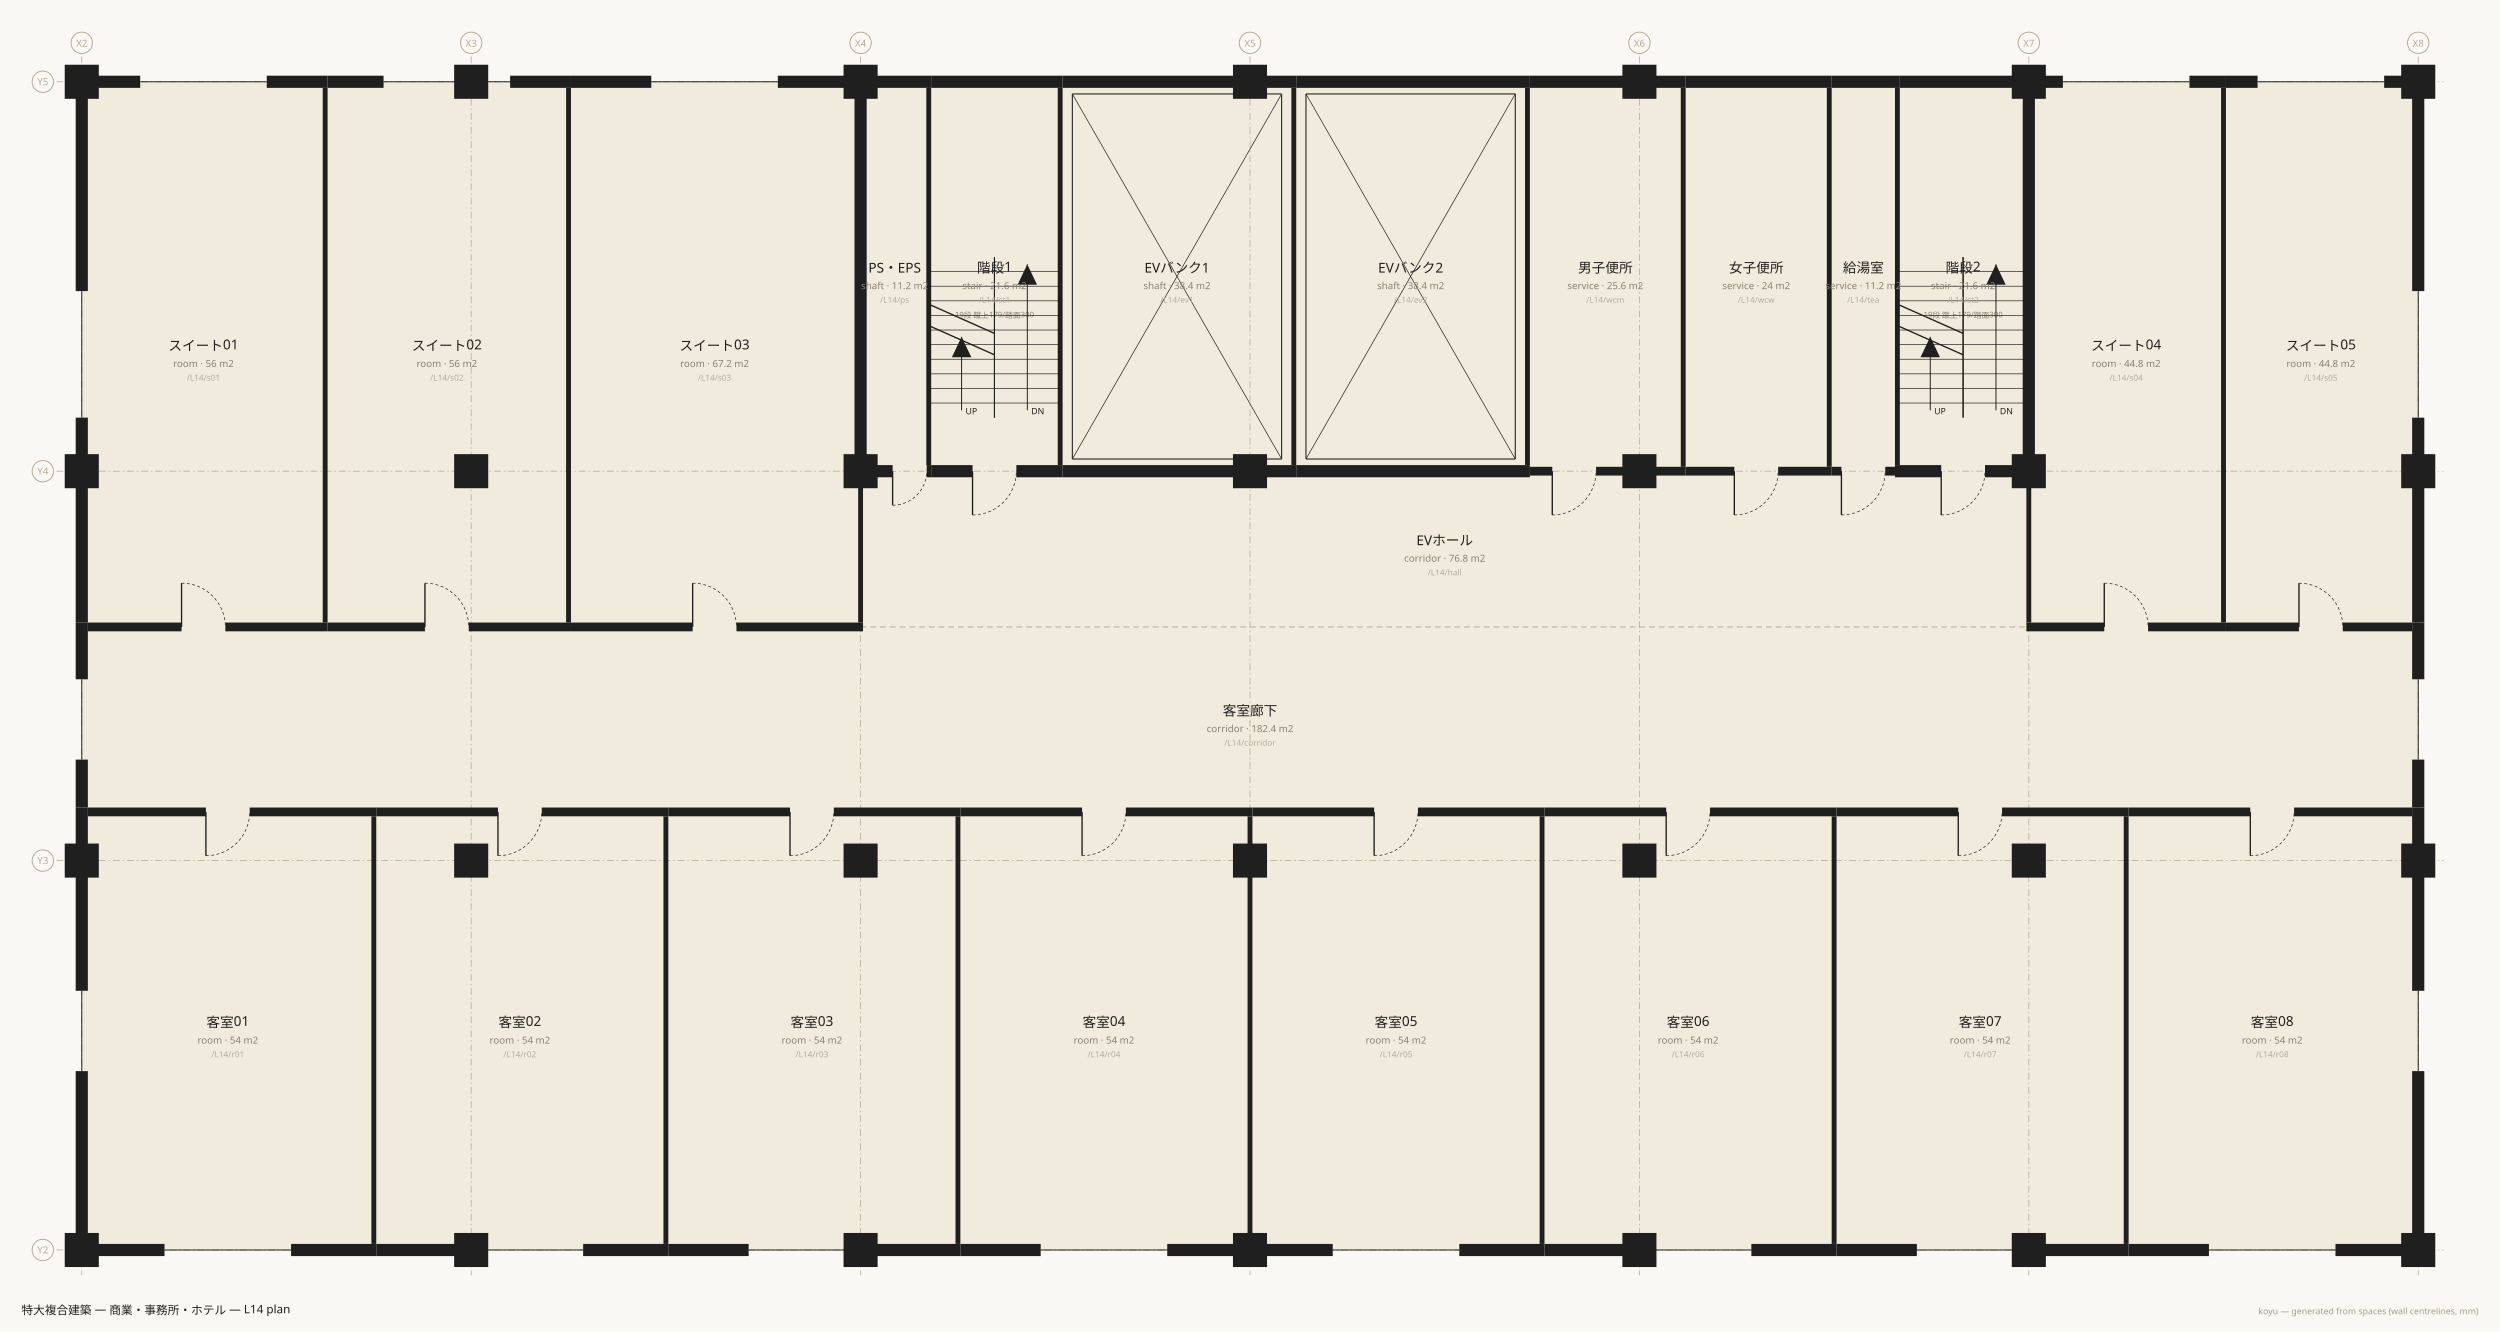
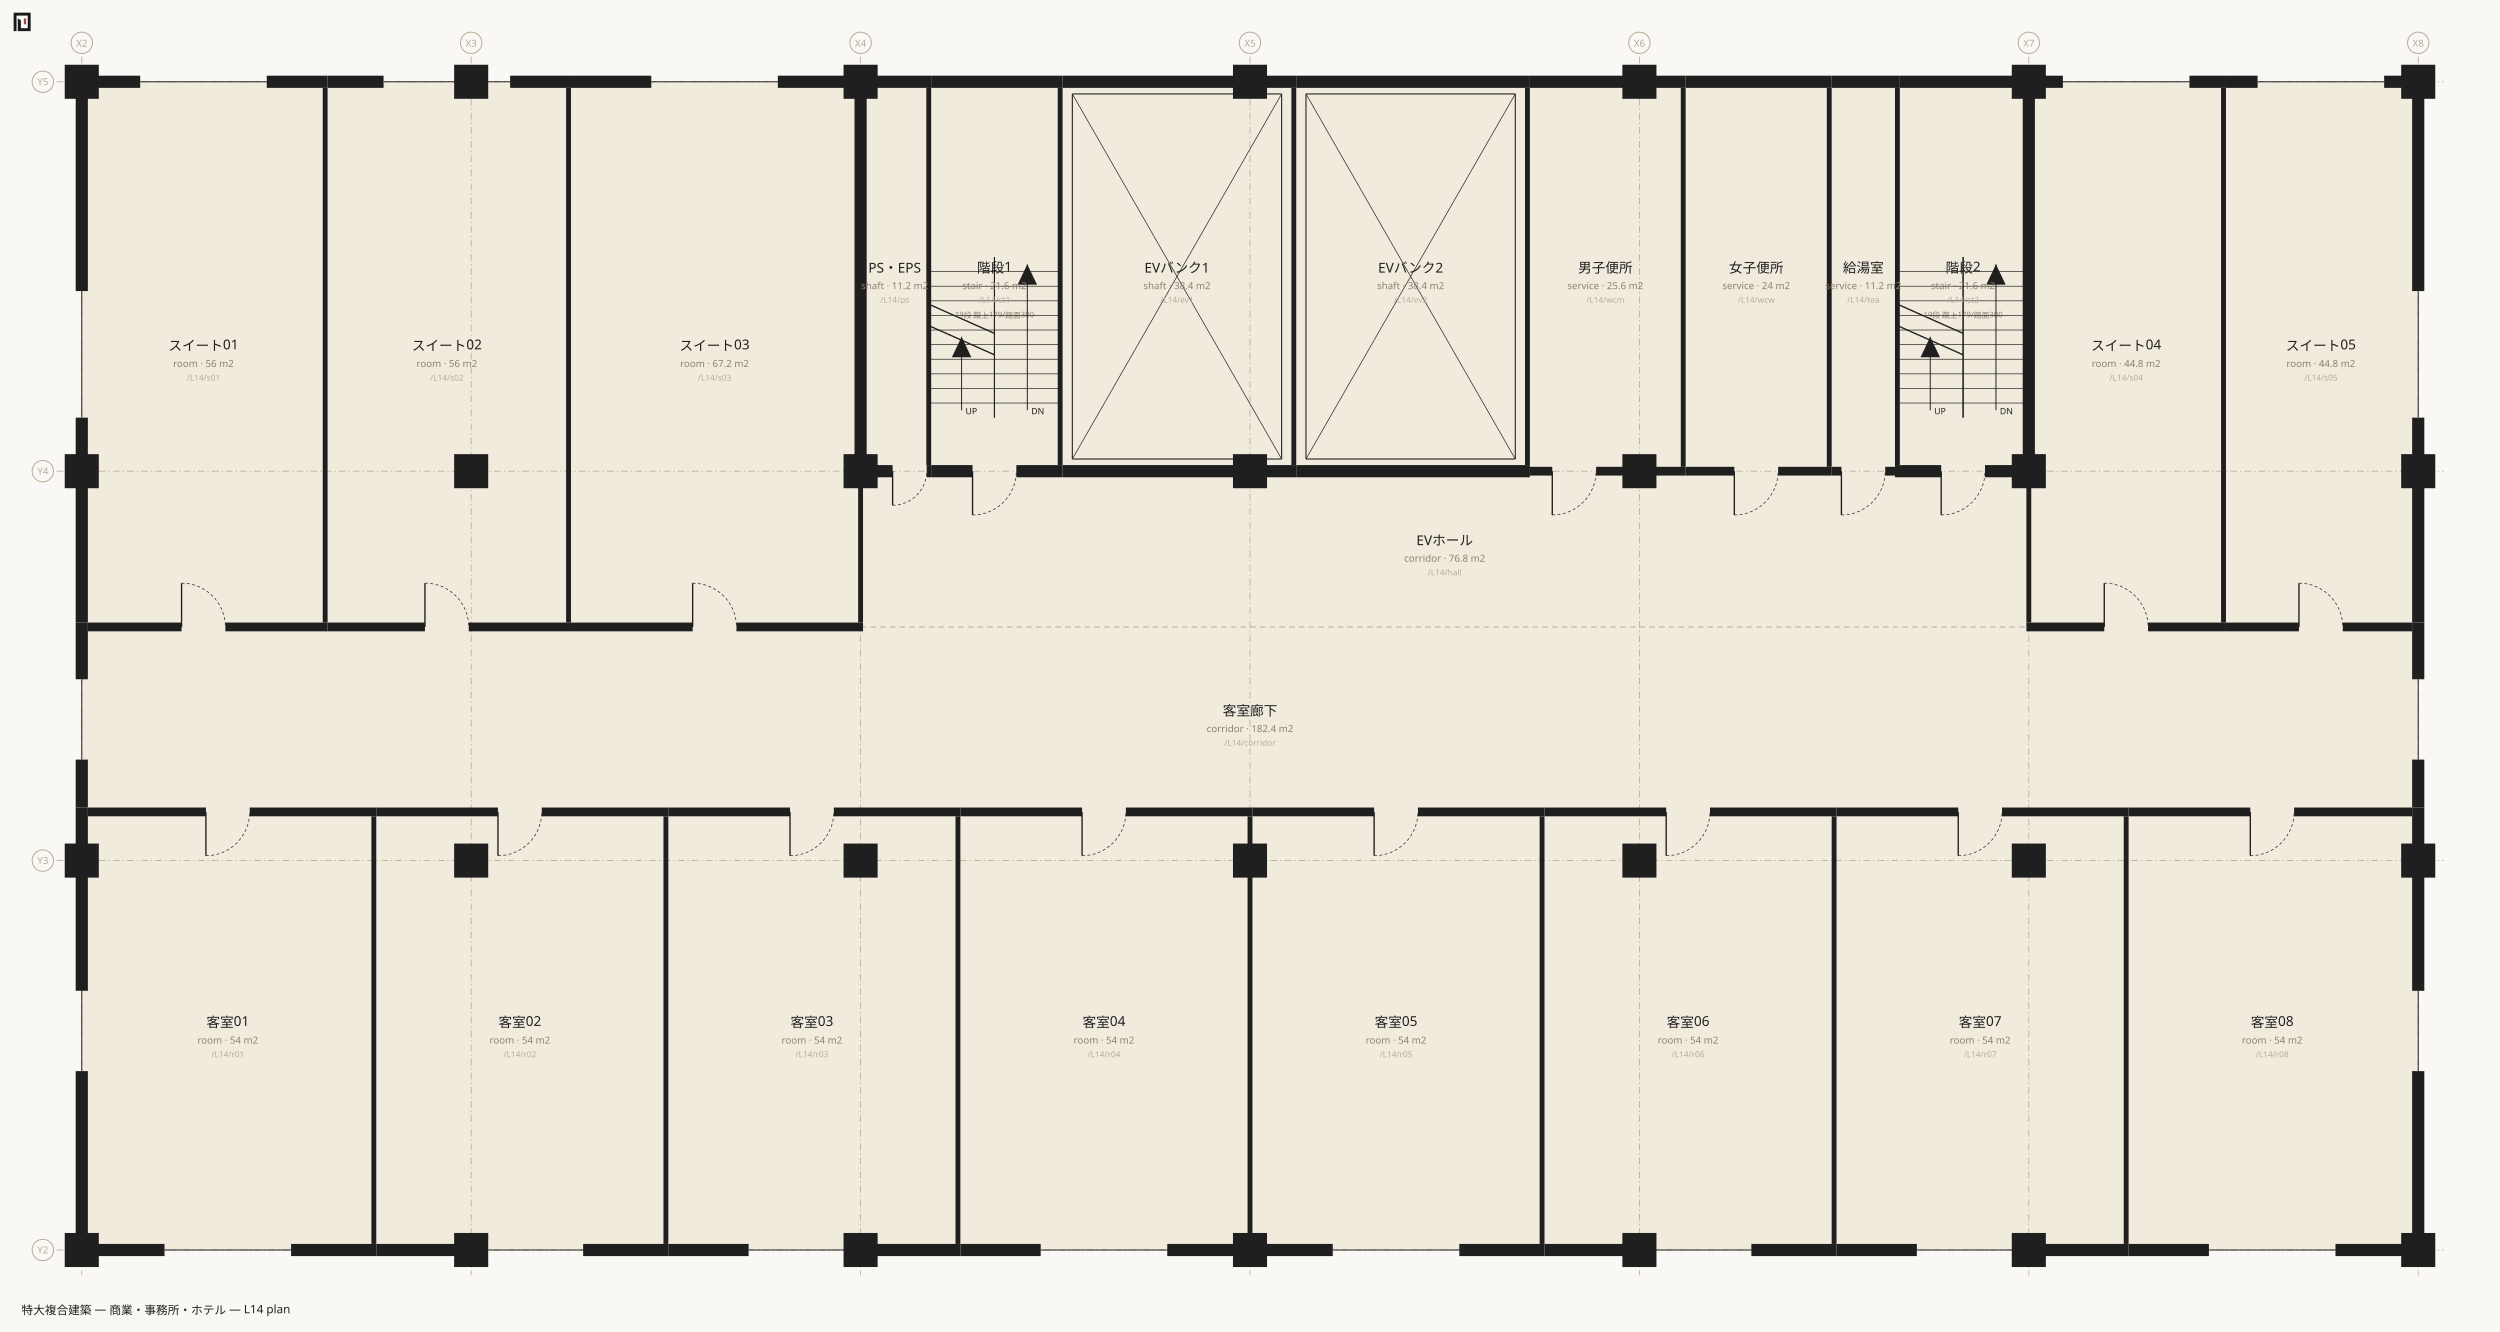
<svg xmlns="http://www.w3.org/2000/svg" width="2568" height="1368" viewBox="0 0 2568 1368" font-family="'Hiragino Sans','Noto Sans JP',sans-serif">
  <rect width="2568" height="1368" fill="#faf8f4" />
+   <g transform="translate(9.11 9.27) scale(0.02179)">
+     <path d="M1027.53 171.361L224.461 171.363L224.392 1043.39L361.454 1043.42L361.567 308.689L889.587 308.679L889.581 904.864L566.4 904.876L566.387 524.585L419.01 452.015L419.047 1043.39L1027.51 1043.43L1027.53 171.361Z" fill="#171A18" />
+     <path d="M707 445.022L811.864 445L811.858 613.697C811.831 648.974 812.209 684.759 811.831 720L707.005 719.933L707 445.022Z" fill="#A84940" />
+   </g>
  <path d="M 84 834 L 2484 834 L 2484 644 L 84 644 Z" fill="#f1ebdd" />
  <path d="M 1089 484 L 1329 484 L 1329 84 L 1089 84 Z" fill="#f1ebdd" />
  <path d="M 1329 484 L 1569 484 L 1569 84 L 1329 84 Z" fill="#f1ebdd" />
  <path d="M 884 644 L 2084 644 L 2084 484 L 884 484 Z" fill="#f1ebdd" />
  <path d="M 884 484 L 954 484 L 954 84 L 884 84 Z" fill="#f1ebdd" />
  <path d="M 84 1284 L 384 1284 L 384 834 L 84 834 Z" fill="#f1ebdd" />
  <path d="M 384 1284 L 684 1284 L 684 834 L 384 834 Z" fill="#f1ebdd" />
  <path d="M 684 1284 L 984 1284 L 984 834 L 684 834 Z" fill="#f1ebdd" />
  <path d="M 984 1284 L 1284 1284 L 1284 834 L 984 834 Z" fill="#f1ebdd" />
  <path d="M 1284 1284 L 1584 1284 L 1584 834 L 1284 834 Z" fill="#f1ebdd" />
  <path d="M 1584 1284 L 1884 1284 L 1884 834 L 1584 834 Z" fill="#f1ebdd" />
  <path d="M 1884 1284 L 2184 1284 L 2184 834 L 1884 834 Z" fill="#f1ebdd" />
  <path d="M 2184 1284 L 2484 1284 L 2484 834 L 2184 834 Z" fill="#f1ebdd" />
  <path d="M 84 644 L 334 644 L 334 84 L 84 84 Z" fill="#f1ebdd" />
  <path d="M 334 644 L 584 644 L 584 84 L 334 84 Z" fill="#f1ebdd" />
  <path d="M 584 644 L 884 644 L 884 84 L 584 84 Z" fill="#f1ebdd" />
  <path d="M 2084 644 L 2284 644 L 2284 84 L 2084 84 Z" fill="#f1ebdd" />
  <path d="M 2284 644 L 2484 644 L 2484 84 L 2284 84 Z" fill="#f1ebdd" />
  <path d="M 954 484 L 1089 484 L 1089 84 L 954 84 Z" fill="#f1ebdd" />
  <path d="M 1949 484 L 2084 484 L 2084 84 L 1949 84 Z" fill="#f1ebdd" />
  <path d="M 1879 484 L 1949 484 L 1949 84 L 1879 84 Z" fill="#f1ebdd" />
  <path d="M 1569 484 L 1729 484 L 1729 84 L 1569 84 Z" fill="#f1ebdd" />
  <path d="M 1729 484 L 1879 484 L 1879 84 L 1729 84 Z" fill="#f1ebdd" />
  <line x1="84" y1="58" x2="84" y2="1310" stroke="#b5aa94" stroke-width="0.8" stroke-dasharray="7 3 1.5 3" />
  <circle cx="84" cy="44" r="11" fill="none" stroke="#b5aa94" stroke-width="1" />
  <text x="84" y="48" text-anchor="middle" font-size="10" fill="#b5aa94">X2</text>
  <line x1="484" y1="58" x2="484" y2="1310" stroke="#b5aa94" stroke-width="0.8" stroke-dasharray="7 3 1.5 3" />
  <circle cx="484" cy="44" r="11" fill="none" stroke="#b5aa94" stroke-width="1" />
  <text x="484" y="48" text-anchor="middle" font-size="10" fill="#b5aa94">X3</text>
  <line x1="884" y1="58" x2="884" y2="1310" stroke="#b5aa94" stroke-width="0.8" stroke-dasharray="7 3 1.5 3" />
  <circle cx="884" cy="44" r="11" fill="none" stroke="#b5aa94" stroke-width="1" />
  <text x="884" y="48" text-anchor="middle" font-size="10" fill="#b5aa94">X4</text>
  <line x1="1284" y1="58" x2="1284" y2="1310" stroke="#b5aa94" stroke-width="0.8" stroke-dasharray="7 3 1.5 3" />
  <circle cx="1284" cy="44" r="11" fill="none" stroke="#b5aa94" stroke-width="1" />
  <text x="1284" y="48" text-anchor="middle" font-size="10" fill="#b5aa94">X5</text>
  <line x1="1684" y1="58" x2="1684" y2="1310" stroke="#b5aa94" stroke-width="0.8" stroke-dasharray="7 3 1.5 3" />
  <circle cx="1684" cy="44" r="11" fill="none" stroke="#b5aa94" stroke-width="1" />
  <text x="1684" y="48" text-anchor="middle" font-size="10" fill="#b5aa94">X6</text>
  <line x1="2084" y1="58" x2="2084" y2="1310" stroke="#b5aa94" stroke-width="0.8" stroke-dasharray="7 3 1.5 3" />
  <circle cx="2084" cy="44" r="11" fill="none" stroke="#b5aa94" stroke-width="1" />
  <text x="2084" y="48" text-anchor="middle" font-size="10" fill="#b5aa94">X7</text>
  <line x1="2484" y1="58" x2="2484" y2="1310" stroke="#b5aa94" stroke-width="0.8" stroke-dasharray="7 3 1.5 3" />
  <circle cx="2484" cy="44" r="11" fill="none" stroke="#b5aa94" stroke-width="1" />
  <text x="2484" y="48" text-anchor="middle" font-size="10" fill="#b5aa94">X8</text>
  <line x1="58" y1="1284" x2="2510" y2="1284" stroke="#b5aa94" stroke-width="0.8" stroke-dasharray="7 3 1.5 3" />
  <circle cx="44" cy="1284" r="11" fill="none" stroke="#b5aa94" stroke-width="1" />
  <text x="44" y="1287.5" text-anchor="middle" font-size="10" fill="#b5aa94">Y2</text>
  <line x1="58" y1="884" x2="2510" y2="884" stroke="#b5aa94" stroke-width="0.8" stroke-dasharray="7 3 1.5 3" />
  <circle cx="44" cy="884" r="11" fill="none" stroke="#b5aa94" stroke-width="1" />
  <text x="44" y="887.5" text-anchor="middle" font-size="10" fill="#b5aa94">Y3</text>
  <line x1="58" y1="484" x2="2510" y2="484" stroke="#b5aa94" stroke-width="0.8" stroke-dasharray="7 3 1.5 3" />
  <circle cx="44" cy="484" r="11" fill="none" stroke="#b5aa94" stroke-width="1" />
  <text x="44" y="487.5" text-anchor="middle" font-size="10" fill="#b5aa94">Y4</text>
  <line x1="58" y1="84" x2="2510" y2="84" stroke="#b5aa94" stroke-width="0.8" stroke-dasharray="7 3 1.5 3" />
  <circle cx="44" cy="84" r="11" fill="none" stroke="#b5aa94" stroke-width="1" />
  <text x="44" y="87.5" text-anchor="middle" font-size="10" fill="#b5aa94">Y5</text>
  <line x1="884" y1="644" x2="2084" y2="644" stroke="#b3ab9c" stroke-width="1" stroke-dasharray="6 4" />
  <path d="M 90.25 829.5 L 211.5 829.5 L 211.5 838.5 L 90.25 838.5 Z" fill="#1f1f1f" />
  <path d="M 256.5 829.5 L 386.5 829.5 L 386.5 838.5 L 256.5 838.5 Z" fill="#1f1f1f" />
  <path d="M 386.5 829.5 L 511.5 829.5 L 511.5 838.5 L 386.5 838.5 Z" fill="#1f1f1f" />
  <path d="M 556.5 829.5 L 686.5 829.5 L 686.5 838.5 L 556.5 838.5 Z" fill="#1f1f1f" />
  <path d="M 686.5 829.5 L 811.5 829.5 L 811.5 838.5 L 686.5 838.5 Z" fill="#1f1f1f" />
  <path d="M 856.5 829.5 L 986.5 829.5 L 986.5 838.5 L 856.5 838.5 Z" fill="#1f1f1f" />
  <path d="M 986.5 829.5 L 1111.5 829.5 L 1111.5 838.5 L 986.5 838.5 Z" fill="#1f1f1f" />
  <path d="M 1156.5 829.5 L 1286.5 829.5 L 1286.5 838.5 L 1156.5 838.5 Z" fill="#1f1f1f" />
  <path d="M 1286.5 829.5 L 1411.5 829.5 L 1411.5 838.5 L 1286.5 838.5 Z" fill="#1f1f1f" />
  <path d="M 1456.5 829.5 L 1586.5 829.5 L 1586.5 838.5 L 1456.5 838.5 Z" fill="#1f1f1f" />
  <path d="M 1586.5 829.5 L 1711.5 829.5 L 1711.5 838.5 L 1586.5 838.5 Z" fill="#1f1f1f" />
  <path d="M 1756.5 829.5 L 1886.5 829.5 L 1886.5 838.5 L 1756.5 838.5 Z" fill="#1f1f1f" />
  <path d="M 1886.5 829.5 L 2011.5 829.5 L 2011.5 838.5 L 1886.5 838.5 Z" fill="#1f1f1f" />
  <path d="M 2056.5 829.5 L 2186.5 829.5 L 2186.5 838.5 L 2056.5 838.5 Z" fill="#1f1f1f" />
  <path d="M 2186.5 829.5 L 2311.5 829.5 L 2311.5 838.5 L 2186.5 838.5 Z" fill="#1f1f1f" />
  <path d="M 2356.5 829.5 L 2477.75 829.5 L 2477.75 838.5 L 2356.5 838.5 Z" fill="#1f1f1f" />
  <path d="M 90.25 639.5 L 186.5 639.5 L 186.5 648.5 L 90.25 648.5 Z" fill="#1f1f1f" />
  <path d="M 231.5 639.5 L 336.5 639.5 L 336.5 648.5 L 231.5 648.5 Z" fill="#1f1f1f" />
  <path d="M 336.5 639.5 L 436.5 639.5 L 436.5 648.5 L 336.5 648.5 Z" fill="#1f1f1f" />
  <path d="M 481.5 639.5 L 586.5 639.5 L 586.5 648.5 L 481.5 648.5 Z" fill="#1f1f1f" />
  <path d="M 586.5 639.5 L 711.5 639.5 L 711.5 648.5 L 586.5 648.5 Z" fill="#1f1f1f" />
  <path d="M 756.5 639.5 L 886.5 639.5 L 886.5 648.5 L 756.5 648.5 Z" fill="#1f1f1f" />
  <path d="M 2081.5 639.5 L 2161.5 639.5 L 2161.5 648.5 L 2081.5 648.5 Z" fill="#1f1f1f" />
  <path d="M 2206.5 639.5 L 2286.5 639.5 L 2286.5 648.5 L 2206.5 648.5 Z" fill="#1f1f1f" />
  <path d="M 2286.5 639.5 L 2361.5 639.5 L 2361.5 648.5 L 2286.5 648.5 Z" fill="#1f1f1f" />
  <path d="M 2406.5 639.5 L 2477.75 639.5 L 2477.75 648.5 L 2406.5 648.5 Z" fill="#1f1f1f" />
  <path d="M 2477.75 829.5 L 2477.75 780.25 L 2490.25 780.25 L 2490.25 829.5 Z" fill="#1f1f1f" />
  <path d="M 2477.75 697.75 L 2477.75 639.5 L 2490.25 639.5 L 2490.25 697.75 Z" fill="#1f1f1f" />
  <path d="M 77.75 829.5 L 77.75 780.25 L 90.25 780.25 L 90.25 829.5 Z" fill="#1f1f1f" />
  <path d="M 77.75 697.75 L 77.75 639.5 L 90.25 639.5 L 90.25 697.75 Z" fill="#1f1f1f" />
  <path d="M 1326.5 477.75 L 1326.5 90.25 L 1331.5 90.25 L 1331.5 477.75 Z" fill="#1f1f1f" />
  <path d="M 1091.5 477.75 L 1331.5 477.75 L 1331.5 490.25 L 1091.5 490.25 Z" fill="#1f1f1f" />
  <path d="M 1086.5 477.75 L 1086.5 90.25 L 1091.5 90.25 L 1091.5 477.75 Z" fill="#1f1f1f" />
  <path d="M 1091.5 77.75 L 1331.5 77.75 L 1331.5 90.25 L 1091.5 90.25 Z" fill="#1f1f1f" />
  <path d="M 1331.5 477.75 L 1571.5 477.75 L 1571.5 490.25 L 1331.5 490.25 Z" fill="#1f1f1f" />
  <path d="M 1566.5 477.75 L 1566.5 90.25 L 1571.5 90.25 L 1571.5 477.75 Z" fill="#1f1f1f" />
  <path d="M 1331.5 77.75 L 1571.5 77.75 L 1571.5 90.25 L 1331.5 90.25 Z" fill="#1f1f1f" />
  <path d="M 890.25 477.75 L 916.9 477.75 L 916.9 490.25 L 890.25 490.25 Z" fill="#1f1f1f" />
  <path d="M 951.9 477.75 L 956.5 477.75 L 956.5 490.25 L 951.9 490.25 Z" fill="#1f1f1f" />
  <path d="M 881.5 639.5 L 881.5 490.25 L 886.5 490.25 L 886.5 639.5 Z" fill="#1f1f1f" />
  <path d="M 2081.5 639.5 L 2081.5 490.25 L 2086.5 490.25 L 2086.5 639.5 Z" fill="#1f1f1f" />
  <path d="M 956.5 477.75 L 999 477.75 L 999 490.25 L 956.5 490.25 Z" fill="#1f1f1f" />
  <path d="M 1044 477.75 L 1091.5 477.75 L 1091.5 490.25 L 1044 490.25 Z" fill="#1f1f1f" />
  <path d="M 1946.5 477.75 L 1994 477.75 L 1994 490.25 L 1946.5 490.25 Z" fill="#1f1f1f" />
  <path d="M 2039 477.75 L 2090.25 477.75 L 2090.25 490.25 L 2039 490.25 Z" fill="#1f1f1f" />
  <path d="M 1881.5 479.5 L 1891.5 479.5 L 1891.5 488.5 L 1881.5 488.5 Z" fill="#1f1f1f" />
  <path d="M 1936.5 479.5 L 1946.5 479.5 L 1946.5 488.5 L 1936.5 488.5 Z" fill="#1f1f1f" />
  <path d="M 1571.5 479.5 L 1594.5 479.5 L 1594.5 488.5 L 1571.5 488.5 Z" fill="#1f1f1f" />
  <path d="M 1639.5 479.5 L 1731.5 479.5 L 1731.5 488.5 L 1639.5 488.5 Z" fill="#1f1f1f" />
  <path d="M 1731.5 479.5 L 1781.5 479.5 L 1781.5 488.5 L 1731.5 488.5 Z" fill="#1f1f1f" />
  <path d="M 1826.5 479.5 L 1881.5 479.5 L 1881.5 488.5 L 1826.5 488.5 Z" fill="#1f1f1f" />
  <path d="M 877.75 490.25 L 877.75 90.25 L 890.25 90.25 L 890.25 490.25 Z" fill="#1f1f1f" />
  <path d="M 951.5 477.75 L 951.5 90.25 L 956.5 90.25 L 956.5 477.75 Z" fill="#1f1f1f" />
  <path d="M 890.25 77.75 L 956.5 77.75 L 956.5 90.25 L 890.25 90.25 Z" fill="#1f1f1f" />
  <path d="M 381.5 1277.75 L 381.5 838.5 L 386.5 838.5 L 386.5 1277.75 Z" fill="#1f1f1f" />
  <path d="M 90.25 1277.75 L 169 1277.75 L 169 1290.25 L 90.25 1290.25 Z" fill="#1f1f1f" />
  <path d="M 299 1277.75 L 386.5 1277.75 L 386.5 1290.25 L 299 1290.25 Z" fill="#1f1f1f" />
  <path d="M 77.75 1290.25 L 77.75 1100.25 L 90.25 1100.25 L 90.25 1290.25 Z" fill="#1f1f1f" />
  <path d="M 77.75 1017.75 L 77.75 829.5 L 90.25 829.5 L 90.25 1017.75 Z" fill="#1f1f1f" />
  <path d="M 681.5 1277.75 L 681.5 838.5 L 686.5 838.5 L 686.5 1277.75 Z" fill="#1f1f1f" />
  <path d="M 386.5 1277.75 L 469 1277.75 L 469 1290.25 L 386.5 1290.25 Z" fill="#1f1f1f" />
  <path d="M 599 1277.75 L 686.5 1277.75 L 686.5 1290.25 L 599 1290.25 Z" fill="#1f1f1f" />
  <path d="M 981.5 1277.75 L 981.5 838.5 L 986.5 838.5 L 986.5 1277.75 Z" fill="#1f1f1f" />
  <path d="M 686.5 1277.75 L 769 1277.75 L 769 1290.25 L 686.5 1290.25 Z" fill="#1f1f1f" />
  <path d="M 899 1277.75 L 986.5 1277.75 L 986.5 1290.25 L 899 1290.25 Z" fill="#1f1f1f" />
  <path d="M 1281.5 1277.75 L 1281.5 838.5 L 1286.5 838.5 L 1286.5 1277.75 Z" fill="#1f1f1f" />
  <path d="M 986.5 1277.75 L 1069 1277.75 L 1069 1290.25 L 986.5 1290.25 Z" fill="#1f1f1f" />
  <path d="M 1199 1277.75 L 1286.5 1277.75 L 1286.5 1290.25 L 1199 1290.25 Z" fill="#1f1f1f" />
  <path d="M 1581.5 1277.75 L 1581.5 838.5 L 1586.5 838.5 L 1586.5 1277.75 Z" fill="#1f1f1f" />
  <path d="M 1286.5 1277.75 L 1369 1277.75 L 1369 1290.25 L 1286.5 1290.25 Z" fill="#1f1f1f" />
  <path d="M 1499 1277.75 L 1586.5 1277.75 L 1586.5 1290.25 L 1499 1290.25 Z" fill="#1f1f1f" />
  <path d="M 1881.5 1277.75 L 1881.5 838.5 L 1886.5 838.5 L 1886.5 1277.75 Z" fill="#1f1f1f" />
  <path d="M 1586.5 1277.75 L 1669 1277.75 L 1669 1290.25 L 1586.5 1290.25 Z" fill="#1f1f1f" />
  <path d="M 1799 1277.75 L 1886.5 1277.75 L 1886.5 1290.25 L 1799 1290.25 Z" fill="#1f1f1f" />
  <path d="M 2181.5 1277.75 L 2181.5 838.5 L 2186.5 838.5 L 2186.5 1277.75 Z" fill="#1f1f1f" />
  <path d="M 1886.5 1277.75 L 1969 1277.75 L 1969 1290.25 L 1886.5 1290.25 Z" fill="#1f1f1f" />
  <path d="M 2099 1277.75 L 2186.5 1277.75 L 2186.5 1290.25 L 2099 1290.25 Z" fill="#1f1f1f" />
  <path d="M 2477.75 1277.75 L 2477.75 1100.25 L 2490.25 1100.25 L 2490.25 1277.75 Z" fill="#1f1f1f" />
  <path d="M 2477.75 1017.75 L 2477.75 829.5 L 2490.25 829.5 L 2490.25 1017.75 Z" fill="#1f1f1f" />
  <path d="M 2186.5 1277.75 L 2269 1277.75 L 2269 1290.25 L 2186.5 1290.25 Z" fill="#1f1f1f" />
  <path d="M 2399 1277.75 L 2490.25 1277.75 L 2490.25 1290.25 L 2399 1290.25 Z" fill="#1f1f1f" />
  <path d="M 331.5 639.5 L 331.5 90.25 L 336.5 90.25 L 336.5 639.5 Z" fill="#1f1f1f" />
  <path d="M 90.25 77.75 L 144 77.75 L 144 90.25 L 90.25 90.25 Z" fill="#1f1f1f" />
  <path d="M 274 77.75 L 336.5 77.75 L 336.5 90.25 L 274 90.25 Z" fill="#1f1f1f" />
  <path d="M 77.75 639.5 L 77.75 429 L 90.25 429 L 90.25 639.5 Z" fill="#1f1f1f" />
  <path d="M 77.75 299 L 77.75 77.75 L 90.25 77.75 L 90.25 299 Z" fill="#1f1f1f" />
  <path d="M 581.5 639.5 L 581.5 90.25 L 586.5 90.25 L 586.5 639.5 Z" fill="#1f1f1f" />
  <path d="M 336.5 77.75 L 394 77.75 L 394 90.25 L 336.5 90.25 Z" fill="#1f1f1f" />
  <path d="M 524 77.75 L 586.5 77.75 L 586.5 90.25 L 524 90.25 Z" fill="#1f1f1f" />
  <path d="M 586.5 77.75 L 669 77.75 L 669 90.25 L 586.5 90.25 Z" fill="#1f1f1f" />
  <path d="M 799 77.75 L 890.25 77.75 L 890.25 90.25 L 799 90.25 Z" fill="#1f1f1f" />
  <path d="M 2281.5 639.5 L 2281.5 90.25 L 2286.5 90.25 L 2286.5 639.5 Z" fill="#1f1f1f" />
  <path d="M 2077.75 477.75 L 2077.75 90.25 L 2090.25 90.25 L 2090.25 477.75 Z" fill="#1f1f1f" />
  <path d="M 2090.25 77.75 L 2119 77.75 L 2119 90.25 L 2090.25 90.25 Z" fill="#1f1f1f" />
  <path d="M 2249 77.75 L 2286.5 77.75 L 2286.5 90.25 L 2249 90.25 Z" fill="#1f1f1f" />
  <path d="M 2477.75 639.5 L 2477.75 429 L 2490.25 429 L 2490.25 639.5 Z" fill="#1f1f1f" />
  <path d="M 2477.75 299 L 2477.75 90.25 L 2490.25 90.25 L 2490.25 299 Z" fill="#1f1f1f" />
  <path d="M 2286.5 77.75 L 2319 77.75 L 2319 90.25 L 2286.5 90.25 Z" fill="#1f1f1f" />
  <path d="M 2449 77.75 L 2490.25 77.75 L 2490.25 90.25 L 2449 90.25 Z" fill="#1f1f1f" />
  <path d="M 956.5 77.75 L 1091.5 77.75 L 1091.5 90.25 L 956.5 90.25 Z" fill="#1f1f1f" />
  <path d="M 1946.5 477.75 L 1946.5 90.25 L 1951.5 90.25 L 1951.5 477.75 Z" fill="#1f1f1f" />
  <path d="M 1951.5 77.75 L 2090.25 77.75 L 2090.25 90.25 L 1951.5 90.25 Z" fill="#1f1f1f" />
  <path d="M 1876.5 479.5 L 1876.5 90.25 L 1881.5 90.25 L 1881.5 479.5 Z" fill="#1f1f1f" />
  <path d="M 1881.5 77.75 L 1951.5 77.75 L 1951.5 90.25 L 1881.5 90.25 Z" fill="#1f1f1f" />
  <path d="M 1726.5 479.5 L 1726.5 90.25 L 1731.5 90.25 L 1731.5 479.5 Z" fill="#1f1f1f" />
  <path d="M 1571.5 77.75 L 1731.5 77.75 L 1731.5 90.25 L 1571.5 90.25 Z" fill="#1f1f1f" />
  <path d="M 1731.5 77.75 L 1881.5 77.75 L 1881.5 90.25 L 1731.5 90.25 Z" fill="#1f1f1f" />
  <line x1="211.5" y1="834" x2="211.5" y2="879" stroke="#1f1f1f" stroke-width="1.4" />
  <path d="M 211.5 879 A 45 45 0 0 0 256.5 834" fill="none" stroke="#1f1f1f" stroke-width="0.7" stroke-dasharray="3 2.5" />
  <line x1="511.5" y1="834" x2="511.5" y2="879" stroke="#1f1f1f" stroke-width="1.4" />
  <path d="M 511.5 879 A 45 45 0 0 0 556.5 834" fill="none" stroke="#1f1f1f" stroke-width="0.7" stroke-dasharray="3 2.5" />
  <line x1="811.5" y1="834" x2="811.5" y2="879" stroke="#1f1f1f" stroke-width="1.4" />
  <path d="M 811.5 879 A 45 45 0 0 0 856.5 834" fill="none" stroke="#1f1f1f" stroke-width="0.7" stroke-dasharray="3 2.5" />
  <line x1="1111.5" y1="834" x2="1111.5" y2="879" stroke="#1f1f1f" stroke-width="1.4" />
  <path d="M 1111.5 879 A 45 45 0 0 0 1156.5 834" fill="none" stroke="#1f1f1f" stroke-width="0.7" stroke-dasharray="3 2.5" />
  <line x1="1411.5" y1="834" x2="1411.5" y2="879" stroke="#1f1f1f" stroke-width="1.4" />
  <path d="M 1411.5 879 A 45 45 0 0 0 1456.5 834" fill="none" stroke="#1f1f1f" stroke-width="0.7" stroke-dasharray="3 2.5" />
  <line x1="1711.5" y1="834" x2="1711.5" y2="879" stroke="#1f1f1f" stroke-width="1.4" />
  <path d="M 1711.5 879 A 45 45 0 0 0 1756.5 834" fill="none" stroke="#1f1f1f" stroke-width="0.7" stroke-dasharray="3 2.5" />
  <line x1="2011.5" y1="834" x2="2011.5" y2="879" stroke="#1f1f1f" stroke-width="1.4" />
  <path d="M 2011.5 879 A 45 45 0 0 0 2056.5 834" fill="none" stroke="#1f1f1f" stroke-width="0.7" stroke-dasharray="3 2.5" />
  <line x1="2311.5" y1="834" x2="2311.5" y2="879" stroke="#1f1f1f" stroke-width="1.4" />
  <path d="M 2311.5 879 A 45 45 0 0 0 2356.5 834" fill="none" stroke="#1f1f1f" stroke-width="0.7" stroke-dasharray="3 2.5" />
  <line x1="186.5" y1="644" x2="186.5" y2="599" stroke="#1f1f1f" stroke-width="1.4" />
  <path d="M 186.5 599 A 45 45 0 0 1 231.5 644" fill="none" stroke="#1f1f1f" stroke-width="0.7" stroke-dasharray="3 2.5" />
  <line x1="436.5" y1="644" x2="436.5" y2="599" stroke="#1f1f1f" stroke-width="1.4" />
  <path d="M 436.5 599 A 45 45 0 0 1 481.5 644" fill="none" stroke="#1f1f1f" stroke-width="0.7" stroke-dasharray="3 2.5" />
  <line x1="711.5" y1="644" x2="711.5" y2="599" stroke="#1f1f1f" stroke-width="1.4" />
  <path d="M 711.5 599 A 45 45 0 0 1 756.5 644" fill="none" stroke="#1f1f1f" stroke-width="0.7" stroke-dasharray="3 2.5" />
  <line x1="2161.5" y1="644" x2="2161.5" y2="599" stroke="#1f1f1f" stroke-width="1.4" />
  <path d="M 2161.5 599 A 45 45 0 0 1 2206.5 644" fill="none" stroke="#1f1f1f" stroke-width="0.7" stroke-dasharray="3 2.5" />
  <line x1="2361.5" y1="644" x2="2361.5" y2="599" stroke="#1f1f1f" stroke-width="1.4" />
  <path d="M 2361.5 599 A 45 45 0 0 1 2406.5 644" fill="none" stroke="#1f1f1f" stroke-width="0.7" stroke-dasharray="3 2.5" />
  <line x1="2484" y1="780.25" x2="2484" y2="697.75" stroke="#1f1f1f" stroke-width="1" />
  <line x1="84" y1="780.25" x2="84" y2="697.75" stroke="#1f1f1f" stroke-width="1" />
  <line x1="916.9" y1="484" x2="916.9" y2="519" stroke="#1f1f1f" stroke-width="1.4" />
  <path d="M 916.9 519 A 35 35 0 0 0 951.9 484" fill="none" stroke="#1f1f1f" stroke-width="0.7" stroke-dasharray="3 2.5" />
  <line x1="999" y1="484" x2="999" y2="529" stroke="#1f1f1f" stroke-width="1.4" />
  <path d="M 999 529 A 45 45 0 0 0 1044 484" fill="none" stroke="#1f1f1f" stroke-width="0.7" stroke-dasharray="3 2.5" />
  <line x1="1994" y1="484" x2="1994" y2="529" stroke="#1f1f1f" stroke-width="1.4" />
  <path d="M 1994 529 A 45 45 0 0 0 2039 484" fill="none" stroke="#1f1f1f" stroke-width="0.7" stroke-dasharray="3 2.5" />
  <line x1="1891.5" y1="484" x2="1891.5" y2="529" stroke="#1f1f1f" stroke-width="1.4" />
  <path d="M 1891.5 529 A 45 45 0 0 0 1936.5 484" fill="none" stroke="#1f1f1f" stroke-width="0.7" stroke-dasharray="3 2.5" />
  <line x1="1594.5" y1="484" x2="1594.5" y2="529" stroke="#1f1f1f" stroke-width="1.4" />
  <path d="M 1594.5 529 A 45 45 0 0 0 1639.5 484" fill="none" stroke="#1f1f1f" stroke-width="0.7" stroke-dasharray="3 2.5" />
  <line x1="1781.5" y1="484" x2="1781.5" y2="529" stroke="#1f1f1f" stroke-width="1.4" />
  <path d="M 1781.5 529 A 45 45 0 0 0 1826.5 484" fill="none" stroke="#1f1f1f" stroke-width="0.7" stroke-dasharray="3 2.5" />
  <line x1="169" y1="1284" x2="299" y2="1284" stroke="#1f1f1f" stroke-width="1" />
  <line x1="84" y1="1100.25" x2="84" y2="1017.75" stroke="#1f1f1f" stroke-width="1" />
  <line x1="469" y1="1284" x2="599" y2="1284" stroke="#1f1f1f" stroke-width="1" />
  <line x1="769" y1="1284" x2="899" y2="1284" stroke="#1f1f1f" stroke-width="1" />
  <line x1="1069" y1="1284" x2="1199" y2="1284" stroke="#1f1f1f" stroke-width="1" />
  <line x1="1369" y1="1284" x2="1499" y2="1284" stroke="#1f1f1f" stroke-width="1" />
  <line x1="1669" y1="1284" x2="1799" y2="1284" stroke="#1f1f1f" stroke-width="1" />
  <line x1="1969" y1="1284" x2="2099" y2="1284" stroke="#1f1f1f" stroke-width="1" />
  <line x1="2484" y1="1100.25" x2="2484" y2="1017.75" stroke="#1f1f1f" stroke-width="1" />
  <line x1="2269" y1="1284" x2="2399" y2="1284" stroke="#1f1f1f" stroke-width="1" />
  <line x1="144" y1="84" x2="274" y2="84" stroke="#1f1f1f" stroke-width="1" />
  <line x1="84" y1="429" x2="84" y2="299" stroke="#1f1f1f" stroke-width="1" />
  <line x1="394" y1="84" x2="524" y2="84" stroke="#1f1f1f" stroke-width="1" />
  <line x1="669" y1="84" x2="799" y2="84" stroke="#1f1f1f" stroke-width="1" />
  <line x1="2119" y1="84" x2="2249" y2="84" stroke="#1f1f1f" stroke-width="1" />
  <line x1="2484" y1="429" x2="2484" y2="299" stroke="#1f1f1f" stroke-width="1" />
  <line x1="2319" y1="84" x2="2449" y2="84" stroke="#1f1f1f" stroke-width="1" />
  <path d="M 66.5 1301.5 L 101.5 1301.5 L 101.5 1266.5 L 66.5 1266.5 Z" fill="#1f1f1f" />
  <path d="M 66.5 901.5 L 101.5 901.5 L 101.5 866.5 L 66.5 866.5 Z" fill="#1f1f1f" />
  <path d="M 66.5 501.5 L 101.5 501.5 L 101.5 466.5 L 66.5 466.5 Z" fill="#1f1f1f" />
  <path d="M 66.5 101.5 L 101.5 101.5 L 101.5 66.5 L 66.5 66.5 Z" fill="#1f1f1f" />
  <path d="M 466.5 1301.5 L 501.5 1301.5 L 501.5 1266.5 L 466.5 1266.5 Z" fill="#1f1f1f" />
  <path d="M 466.5 901.5 L 501.5 901.5 L 501.5 866.5 L 466.5 866.5 Z" fill="#1f1f1f" />
  <path d="M 466.5 501.5 L 501.5 501.5 L 501.5 466.5 L 466.5 466.5 Z" fill="#1f1f1f" />
  <path d="M 466.5 101.5 L 501.5 101.5 L 501.5 66.5 L 466.5 66.5 Z" fill="#1f1f1f" />
  <path d="M 866.5 1301.5 L 901.5 1301.5 L 901.5 1266.5 L 866.5 1266.5 Z" fill="#1f1f1f" />
  <path d="M 866.5 901.5 L 901.5 901.5 L 901.5 866.5 L 866.5 866.5 Z" fill="#1f1f1f" />
  <path d="M 866.5 501.5 L 901.5 501.5 L 901.5 466.5 L 866.5 466.5 Z" fill="#1f1f1f" />
  <path d="M 866.5 101.5 L 901.5 101.5 L 901.5 66.5 L 866.5 66.5 Z" fill="#1f1f1f" />
  <path d="M 1266.5 1301.5 L 1301.5 1301.5 L 1301.5 1266.5 L 1266.5 1266.5 Z" fill="#1f1f1f" />
  <path d="M 1266.5 901.5 L 1301.5 901.5 L 1301.5 866.5 L 1266.5 866.5 Z" fill="#1f1f1f" />
  <path d="M 1266.5 501.5 L 1301.5 501.5 L 1301.5 466.5 L 1266.5 466.5 Z" fill="#1f1f1f" />
  <path d="M 1266.5 101.5 L 1301.5 101.5 L 1301.5 66.5 L 1266.5 66.5 Z" fill="#1f1f1f" />
  <path d="M 1666.5 1301.5 L 1701.5 1301.5 L 1701.5 1266.5 L 1666.5 1266.5 Z" fill="#1f1f1f" />
  <path d="M 1666.5 901.5 L 1701.5 901.5 L 1701.5 866.5 L 1666.5 866.5 Z" fill="#1f1f1f" />
  <path d="M 1666.5 501.5 L 1701.5 501.5 L 1701.5 466.5 L 1666.5 466.5 Z" fill="#1f1f1f" />
  <path d="M 1666.5 101.5 L 1701.5 101.5 L 1701.5 66.5 L 1666.5 66.5 Z" fill="#1f1f1f" />
  <path d="M 2066.5 1301.5 L 2101.5 1301.5 L 2101.5 1266.5 L 2066.5 1266.5 Z" fill="#1f1f1f" />
  <path d="M 2066.5 901.5 L 2101.5 901.5 L 2101.5 866.5 L 2066.5 866.5 Z" fill="#1f1f1f" />
  <path d="M 2066.5 501.5 L 2101.5 501.5 L 2101.5 466.5 L 2066.5 466.5 Z" fill="#1f1f1f" />
  <path d="M 2066.5 101.5 L 2101.5 101.5 L 2101.5 66.5 L 2066.5 66.5 Z" fill="#1f1f1f" />
  <path d="M 2466.5 1301.5 L 2501.5 1301.5 L 2501.5 1266.5 L 2466.5 1266.5 Z" fill="#1f1f1f" />
  <path d="M 2466.5 901.5 L 2501.5 901.5 L 2501.5 866.5 L 2466.5 866.5 Z" fill="#1f1f1f" />
  <path d="M 2466.5 501.5 L 2501.5 501.5 L 2501.5 466.5 L 2466.5 466.5 Z" fill="#1f1f1f" />
  <path d="M 2466.5 101.5 L 2501.5 101.5 L 2501.5 66.5 L 2466.5 66.5 Z" fill="#1f1f1f" />
  <line x1="1101.5" y1="471.5" x2="1101.5" y2="96.5" stroke="#1f1f1f" stroke-width="1.1" />
  <line x1="1316.5" y1="471.5" x2="1316.5" y2="96.5" stroke="#1f1f1f" stroke-width="1.1" />
  <line x1="1101.5" y1="471.5" x2="1316.5" y2="471.5" stroke="#1f1f1f" stroke-width="1.1" />
  <line x1="1101.5" y1="96.5" x2="1316.5" y2="96.5" stroke="#1f1f1f" stroke-width="1.1" />
  <line x1="1101.5" y1="471.5" x2="1316.5" y2="96.5" stroke="#1f1f1f" stroke-width="0.7" />
  <line x1="1316.5" y1="471.5" x2="1101.5" y2="96.5" stroke="#1f1f1f" stroke-width="0.7" />
  <line x1="1341.5" y1="471.5" x2="1341.5" y2="96.5" stroke="#1f1f1f" stroke-width="1.1" />
  <line x1="1556.5" y1="471.5" x2="1556.5" y2="96.5" stroke="#1f1f1f" stroke-width="1.1" />
  <line x1="1341.5" y1="471.5" x2="1556.5" y2="471.5" stroke="#1f1f1f" stroke-width="1.1" />
  <line x1="1341.5" y1="96.5" x2="1556.5" y2="96.5" stroke="#1f1f1f" stroke-width="1.1" />
  <line x1="1341.5" y1="471.5" x2="1556.5" y2="96.5" stroke="#1f1f1f" stroke-width="0.7" />
  <line x1="1556.5" y1="471.5" x2="1341.5" y2="96.5" stroke="#1f1f1f" stroke-width="0.7" />
  <line x1="954" y1="429" x2="954" y2="338.471" stroke="#1f1f1f" stroke-width="1.1" />
  <line x1="1021.5" y1="429" x2="1021.5" y2="338.471" stroke="#1f1f1f" stroke-width="1.1" />
  <line x1="954" y1="414" x2="1021.5" y2="414" stroke="#1f1f1f" stroke-width="0.7" />
  <line x1="954" y1="399" x2="1021.5" y2="399" stroke="#1f1f1f" stroke-width="0.7" />
  <line x1="954" y1="384" x2="1021.5" y2="384" stroke="#1f1f1f" stroke-width="0.7" />
  <line x1="954" y1="369" x2="1021.5" y2="369" stroke="#1f1f1f" stroke-width="0.7" />
  <line x1="954" y1="354" x2="1021.5" y2="354" stroke="#1f1f1f" stroke-width="0.7" />
  <line x1="954" y1="339" x2="1021.5" y2="339" stroke="#1f1f1f" stroke-width="0.7" />
  <line x1="954" y1="312.471" x2="1021.5" y2="342.471" stroke="#1f1f1f" stroke-width="1.4" />
  <line x1="954" y1="334.471" x2="1021.5" y2="364.471" stroke="#1f1f1f" stroke-width="1.4" />
  <line x1="987.75" y1="421.5" x2="987.75" y2="345.971" stroke="#1f1f1f" stroke-width="1" />
  <path d="M 987.75 345.971 L 977.75 366.971 L 997.75 366.971 Z" fill="#1f1f1f" />
  <text x="991.75" y="425.5" font-size="9" fill="#1f1f1f">UP</text>
  <text x="1021.5" y="326" text-anchor="middle" font-size="8" fill="#8a8171">19段 蹴上179/踏面300</text>
  <line x1="1949" y1="429" x2="1949" y2="338.471" stroke="#1f1f1f" stroke-width="1.1" />
  <line x1="2016.5" y1="429" x2="2016.5" y2="338.471" stroke="#1f1f1f" stroke-width="1.1" />
  <line x1="1949" y1="414" x2="2016.5" y2="414" stroke="#1f1f1f" stroke-width="0.7" />
  <line x1="1949" y1="399" x2="2016.5" y2="399" stroke="#1f1f1f" stroke-width="0.7" />
  <line x1="1949" y1="384" x2="2016.5" y2="384" stroke="#1f1f1f" stroke-width="0.7" />
  <line x1="1949" y1="369" x2="2016.5" y2="369" stroke="#1f1f1f" stroke-width="0.7" />
  <line x1="1949" y1="354" x2="2016.5" y2="354" stroke="#1f1f1f" stroke-width="0.7" />
  <line x1="1949" y1="339" x2="2016.5" y2="339" stroke="#1f1f1f" stroke-width="0.7" />
  <line x1="1949" y1="312.471" x2="2016.5" y2="342.471" stroke="#1f1f1f" stroke-width="1.4" />
  <line x1="1949" y1="334.471" x2="2016.5" y2="364.471" stroke="#1f1f1f" stroke-width="1.4" />
  <line x1="1982.75" y1="421.5" x2="1982.75" y2="345.971" stroke="#1f1f1f" stroke-width="1" />
  <path d="M 1982.75 345.971 L 1972.75 366.971 L 1992.75 366.971 Z" fill="#1f1f1f" />
  <text x="1986.75" y="425.5" font-size="9" fill="#1f1f1f">UP</text>
  <text x="2016.5" y="326" text-anchor="middle" font-size="8" fill="#8a8171">19段 蹴上179/踏面300</text>
  <line x1="954" y1="338.471" x2="954" y2="264" stroke="#1f1f1f" stroke-width="1.1" />
  <line x1="1021.5" y1="338.471" x2="1021.5" y2="264" stroke="#1f1f1f" stroke-width="1.1" />
  <line x1="954" y1="264" x2="954" y2="84" stroke="#1f1f1f" stroke-width="1.1" />
  <line x1="1089" y1="264" x2="1089" y2="84" stroke="#1f1f1f" stroke-width="1.1" />
  <line x1="1021.5" y1="429" x2="1021.5" y2="264" stroke="#1f1f1f" stroke-width="1.1" />
  <line x1="1089" y1="429" x2="1089" y2="264" stroke="#1f1f1f" stroke-width="1.1" />
  <line x1="954" y1="324" x2="1021.5" y2="324" stroke="#1f1f1f" stroke-width="0.7" />
  <line x1="954" y1="309" x2="1021.5" y2="309" stroke="#1f1f1f" stroke-width="0.7" />
  <line x1="954" y1="294" x2="1021.5" y2="294" stroke="#1f1f1f" stroke-width="0.7" />
  <line x1="954" y1="279" x2="1021.5" y2="279" stroke="#1f1f1f" stroke-width="0.7" />
  <line x1="1021.5" y1="414" x2="1089" y2="414" stroke="#1f1f1f" stroke-width="0.7" />
  <line x1="1021.5" y1="399" x2="1089" y2="399" stroke="#1f1f1f" stroke-width="0.7" />
  <line x1="1021.5" y1="384" x2="1089" y2="384" stroke="#1f1f1f" stroke-width="0.7" />
  <line x1="1021.5" y1="369" x2="1089" y2="369" stroke="#1f1f1f" stroke-width="0.7" />
  <line x1="1021.5" y1="354" x2="1089" y2="354" stroke="#1f1f1f" stroke-width="0.7" />
  <line x1="1021.5" y1="339" x2="1089" y2="339" stroke="#1f1f1f" stroke-width="0.7" />
  <line x1="1021.5" y1="324" x2="1089" y2="324" stroke="#1f1f1f" stroke-width="0.7" />
  <line x1="1021.5" y1="309" x2="1089" y2="309" stroke="#1f1f1f" stroke-width="0.7" />
  <line x1="1021.5" y1="294" x2="1089" y2="294" stroke="#1f1f1f" stroke-width="0.7" />
  <line x1="1021.5" y1="279" x2="1089" y2="279" stroke="#1f1f1f" stroke-width="0.7" />
  <line x1="1055.25" y1="421.5" x2="1055.25" y2="271.5" stroke="#1f1f1f" stroke-width="1" />
  <path d="M 1055.25 271.5 L 1045.25 292.5 L 1065.25 292.5 Z" fill="#1f1f1f" />
  <text x="1059.25" y="425.5" font-size="9" fill="#1f1f1f">DN</text>
  <line x1="1949" y1="338.471" x2="1949" y2="264" stroke="#1f1f1f" stroke-width="1.1" />
  <line x1="2016.5" y1="338.471" x2="2016.5" y2="264" stroke="#1f1f1f" stroke-width="1.1" />
  <line x1="1949" y1="264" x2="1949" y2="84" stroke="#1f1f1f" stroke-width="1.1" />
  <line x1="2084" y1="264" x2="2084" y2="84" stroke="#1f1f1f" stroke-width="1.1" />
  <line x1="2016.5" y1="429" x2="2016.5" y2="264" stroke="#1f1f1f" stroke-width="1.1" />
  <line x1="2084" y1="429" x2="2084" y2="264" stroke="#1f1f1f" stroke-width="1.1" />
  <line x1="1949" y1="324" x2="2016.5" y2="324" stroke="#1f1f1f" stroke-width="0.7" />
  <line x1="1949" y1="309" x2="2016.5" y2="309" stroke="#1f1f1f" stroke-width="0.7" />
  <line x1="1949" y1="294" x2="2016.5" y2="294" stroke="#1f1f1f" stroke-width="0.7" />
  <line x1="1949" y1="279" x2="2016.5" y2="279" stroke="#1f1f1f" stroke-width="0.7" />
  <line x1="2016.5" y1="414" x2="2084" y2="414" stroke="#1f1f1f" stroke-width="0.7" />
  <line x1="2016.5" y1="399" x2="2084" y2="399" stroke="#1f1f1f" stroke-width="0.7" />
  <line x1="2016.5" y1="384" x2="2084" y2="384" stroke="#1f1f1f" stroke-width="0.7" />
  <line x1="2016.5" y1="369" x2="2084" y2="369" stroke="#1f1f1f" stroke-width="0.7" />
  <line x1="2016.5" y1="354" x2="2084" y2="354" stroke="#1f1f1f" stroke-width="0.7" />
  <line x1="2016.5" y1="339" x2="2084" y2="339" stroke="#1f1f1f" stroke-width="0.7" />
  <line x1="2016.5" y1="324" x2="2084" y2="324" stroke="#1f1f1f" stroke-width="0.7" />
  <line x1="2016.5" y1="309" x2="2084" y2="309" stroke="#1f1f1f" stroke-width="0.7" />
  <line x1="2016.5" y1="294" x2="2084" y2="294" stroke="#1f1f1f" stroke-width="0.7" />
  <line x1="2016.5" y1="279" x2="2084" y2="279" stroke="#1f1f1f" stroke-width="0.7" />
  <line x1="2050.25" y1="421.5" x2="2050.25" y2="271.5" stroke="#1f1f1f" stroke-width="1" />
  <path d="M 2050.25 271.5 L 2040.25 292.5 L 2060.25 292.5 Z" fill="#1f1f1f" />
  <text x="2054.25" y="425.5" font-size="9" fill="#1f1f1f">DN</text>
  <text x="1284" y="735" text-anchor="middle" font-size="14" fill="#1f1f1f">客室廊下</text>
  <text x="1284" y="752" text-anchor="middle" font-size="10" fill="#8a8171">corridor · 182.4 m2</text>
  <text x="1284" y="766" text-anchor="middle" font-size="8.5" fill="#b3ab9c">/L14/corridor</text>
  <text x="1209" y="280" text-anchor="middle" font-size="14" fill="#1f1f1f">EVバンク1</text>
  <text x="1209" y="297" text-anchor="middle" font-size="10" fill="#8a8171">shaft · 38.4 m2</text>
  <text x="1209" y="311" text-anchor="middle" font-size="8.5" fill="#b3ab9c">/L14/ev1</text>
  <text x="1449" y="280" text-anchor="middle" font-size="14" fill="#1f1f1f">EVバンク2</text>
  <text x="1449" y="297" text-anchor="middle" font-size="10" fill="#8a8171">shaft · 38.4 m2</text>
  <text x="1449" y="311" text-anchor="middle" font-size="8.5" fill="#b3ab9c">/L14/ev2</text>
  <text x="1484" y="560" text-anchor="middle" font-size="14" fill="#1f1f1f">EVホール</text>
  <text x="1484" y="577" text-anchor="middle" font-size="10" fill="#8a8171">corridor · 76.8 m2</text>
  <text x="1484" y="591" text-anchor="middle" font-size="8.5" fill="#b3ab9c">/L14/hall</text>
  <text x="919" y="280" text-anchor="middle" font-size="14" fill="#1f1f1f">PS・EPS</text>
  <text x="919" y="297" text-anchor="middle" font-size="10" fill="#8a8171">shaft · 11.2 m2</text>
  <text x="919" y="311" text-anchor="middle" font-size="8.5" fill="#b3ab9c">/L14/ps</text>
  <text x="234" y="1055" text-anchor="middle" font-size="14" fill="#1f1f1f">客室01</text>
  <text x="234" y="1072" text-anchor="middle" font-size="10" fill="#8a8171">room · 54 m2</text>
  <text x="234" y="1086" text-anchor="middle" font-size="8.5" fill="#b3ab9c">/L14/r01</text>
  <text x="534" y="1055" text-anchor="middle" font-size="14" fill="#1f1f1f">客室02</text>
  <text x="534" y="1072" text-anchor="middle" font-size="10" fill="#8a8171">room · 54 m2</text>
  <text x="534" y="1086" text-anchor="middle" font-size="8.5" fill="#b3ab9c">/L14/r02</text>
  <text x="834" y="1055" text-anchor="middle" font-size="14" fill="#1f1f1f">客室03</text>
  <text x="834" y="1072" text-anchor="middle" font-size="10" fill="#8a8171">room · 54 m2</text>
  <text x="834" y="1086" text-anchor="middle" font-size="8.5" fill="#b3ab9c">/L14/r03</text>
  <text x="1134" y="1055" text-anchor="middle" font-size="14" fill="#1f1f1f">客室04</text>
  <text x="1134" y="1072" text-anchor="middle" font-size="10" fill="#8a8171">room · 54 m2</text>
  <text x="1134" y="1086" text-anchor="middle" font-size="8.5" fill="#b3ab9c">/L14/r04</text>
  <text x="1434" y="1055" text-anchor="middle" font-size="14" fill="#1f1f1f">客室05</text>
  <text x="1434" y="1072" text-anchor="middle" font-size="10" fill="#8a8171">room · 54 m2</text>
  <text x="1434" y="1086" text-anchor="middle" font-size="8.5" fill="#b3ab9c">/L14/r05</text>
  <text x="1734" y="1055" text-anchor="middle" font-size="14" fill="#1f1f1f">客室06</text>
  <text x="1734" y="1072" text-anchor="middle" font-size="10" fill="#8a8171">room · 54 m2</text>
  <text x="1734" y="1086" text-anchor="middle" font-size="8.5" fill="#b3ab9c">/L14/r06</text>
  <text x="2034" y="1055" text-anchor="middle" font-size="14" fill="#1f1f1f">客室07</text>
  <text x="2034" y="1072" text-anchor="middle" font-size="10" fill="#8a8171">room · 54 m2</text>
  <text x="2034" y="1086" text-anchor="middle" font-size="8.5" fill="#b3ab9c">/L14/r07</text>
  <text x="2334" y="1055" text-anchor="middle" font-size="14" fill="#1f1f1f">客室08</text>
  <text x="2334" y="1072" text-anchor="middle" font-size="10" fill="#8a8171">room · 54 m2</text>
  <text x="2334" y="1086" text-anchor="middle" font-size="8.5" fill="#b3ab9c">/L14/r08</text>
  <text x="209" y="360" text-anchor="middle" font-size="14" fill="#1f1f1f">スイート01</text>
  <text x="209" y="377" text-anchor="middle" font-size="10" fill="#8a8171">room · 56 m2</text>
  <text x="209" y="391" text-anchor="middle" font-size="8.5" fill="#b3ab9c">/L14/s01</text>
  <text x="459" y="360" text-anchor="middle" font-size="14" fill="#1f1f1f">スイート02</text>
  <text x="459" y="377" text-anchor="middle" font-size="10" fill="#8a8171">room · 56 m2</text>
  <text x="459" y="391" text-anchor="middle" font-size="8.5" fill="#b3ab9c">/L14/s02</text>
  <text x="734" y="360" text-anchor="middle" font-size="14" fill="#1f1f1f">スイート03</text>
  <text x="734" y="377" text-anchor="middle" font-size="10" fill="#8a8171">room · 67.2 m2</text>
  <text x="734" y="391" text-anchor="middle" font-size="8.5" fill="#b3ab9c">/L14/s03</text>
  <text x="2184" y="360" text-anchor="middle" font-size="14" fill="#1f1f1f">スイート04</text>
  <text x="2184" y="377" text-anchor="middle" font-size="10" fill="#8a8171">room · 44.8 m2</text>
  <text x="2184" y="391" text-anchor="middle" font-size="8.5" fill="#b3ab9c">/L14/s04</text>
  <text x="2384" y="360" text-anchor="middle" font-size="14" fill="#1f1f1f">スイート05</text>
  <text x="2384" y="377" text-anchor="middle" font-size="10" fill="#8a8171">room · 44.8 m2</text>
  <text x="2384" y="391" text-anchor="middle" font-size="8.5" fill="#b3ab9c">/L14/s05</text>
  <text x="1021.5" y="280" text-anchor="middle" font-size="14" fill="#1f1f1f">階段1</text>
  <text x="1021.5" y="297" text-anchor="middle" font-size="10" fill="#8a8171">stair · 21.6 m2</text>
  <text x="1021.5" y="311" text-anchor="middle" font-size="8.5" fill="#b3ab9c">/L14/st1</text>
  <text x="2016.5" y="280" text-anchor="middle" font-size="14" fill="#1f1f1f">階段2</text>
  <text x="2016.5" y="297" text-anchor="middle" font-size="10" fill="#8a8171">stair · 21.6 m2</text>
  <text x="2016.5" y="311" text-anchor="middle" font-size="8.5" fill="#b3ab9c">/L14/st2</text>
  <text x="1914" y="280" text-anchor="middle" font-size="14" fill="#1f1f1f">給湯室</text>
  <text x="1914" y="297" text-anchor="middle" font-size="10" fill="#8a8171">service · 11.2 m2</text>
  <text x="1914" y="311" text-anchor="middle" font-size="8.5" fill="#b3ab9c">/L14/tea</text>
  <text x="1649" y="280" text-anchor="middle" font-size="14" fill="#1f1f1f">男子便所</text>
  <text x="1649" y="297" text-anchor="middle" font-size="10" fill="#8a8171">service · 25.6 m2</text>
  <text x="1649" y="311" text-anchor="middle" font-size="8.5" fill="#b3ab9c">/L14/wcm</text>
  <text x="1804" y="280" text-anchor="middle" font-size="14" fill="#1f1f1f">女子便所</text>
  <text x="1804" y="297" text-anchor="middle" font-size="10" fill="#8a8171">service · 24 m2</text>
  <text x="1804" y="311" text-anchor="middle" font-size="8.5" fill="#b3ab9c">/L14/wcw</text>
  <text x="22" y="1350" font-size="12" fill="#1f1f1f">特大複合建築 — 商業・事務所・ホテル — L14 plan</text>
-   <text x="2546" y="1350" text-anchor="end" font-size="9" fill="#a49b8a">koyu — generated from spaces (wall centrelines, mm)</text>
</svg>
